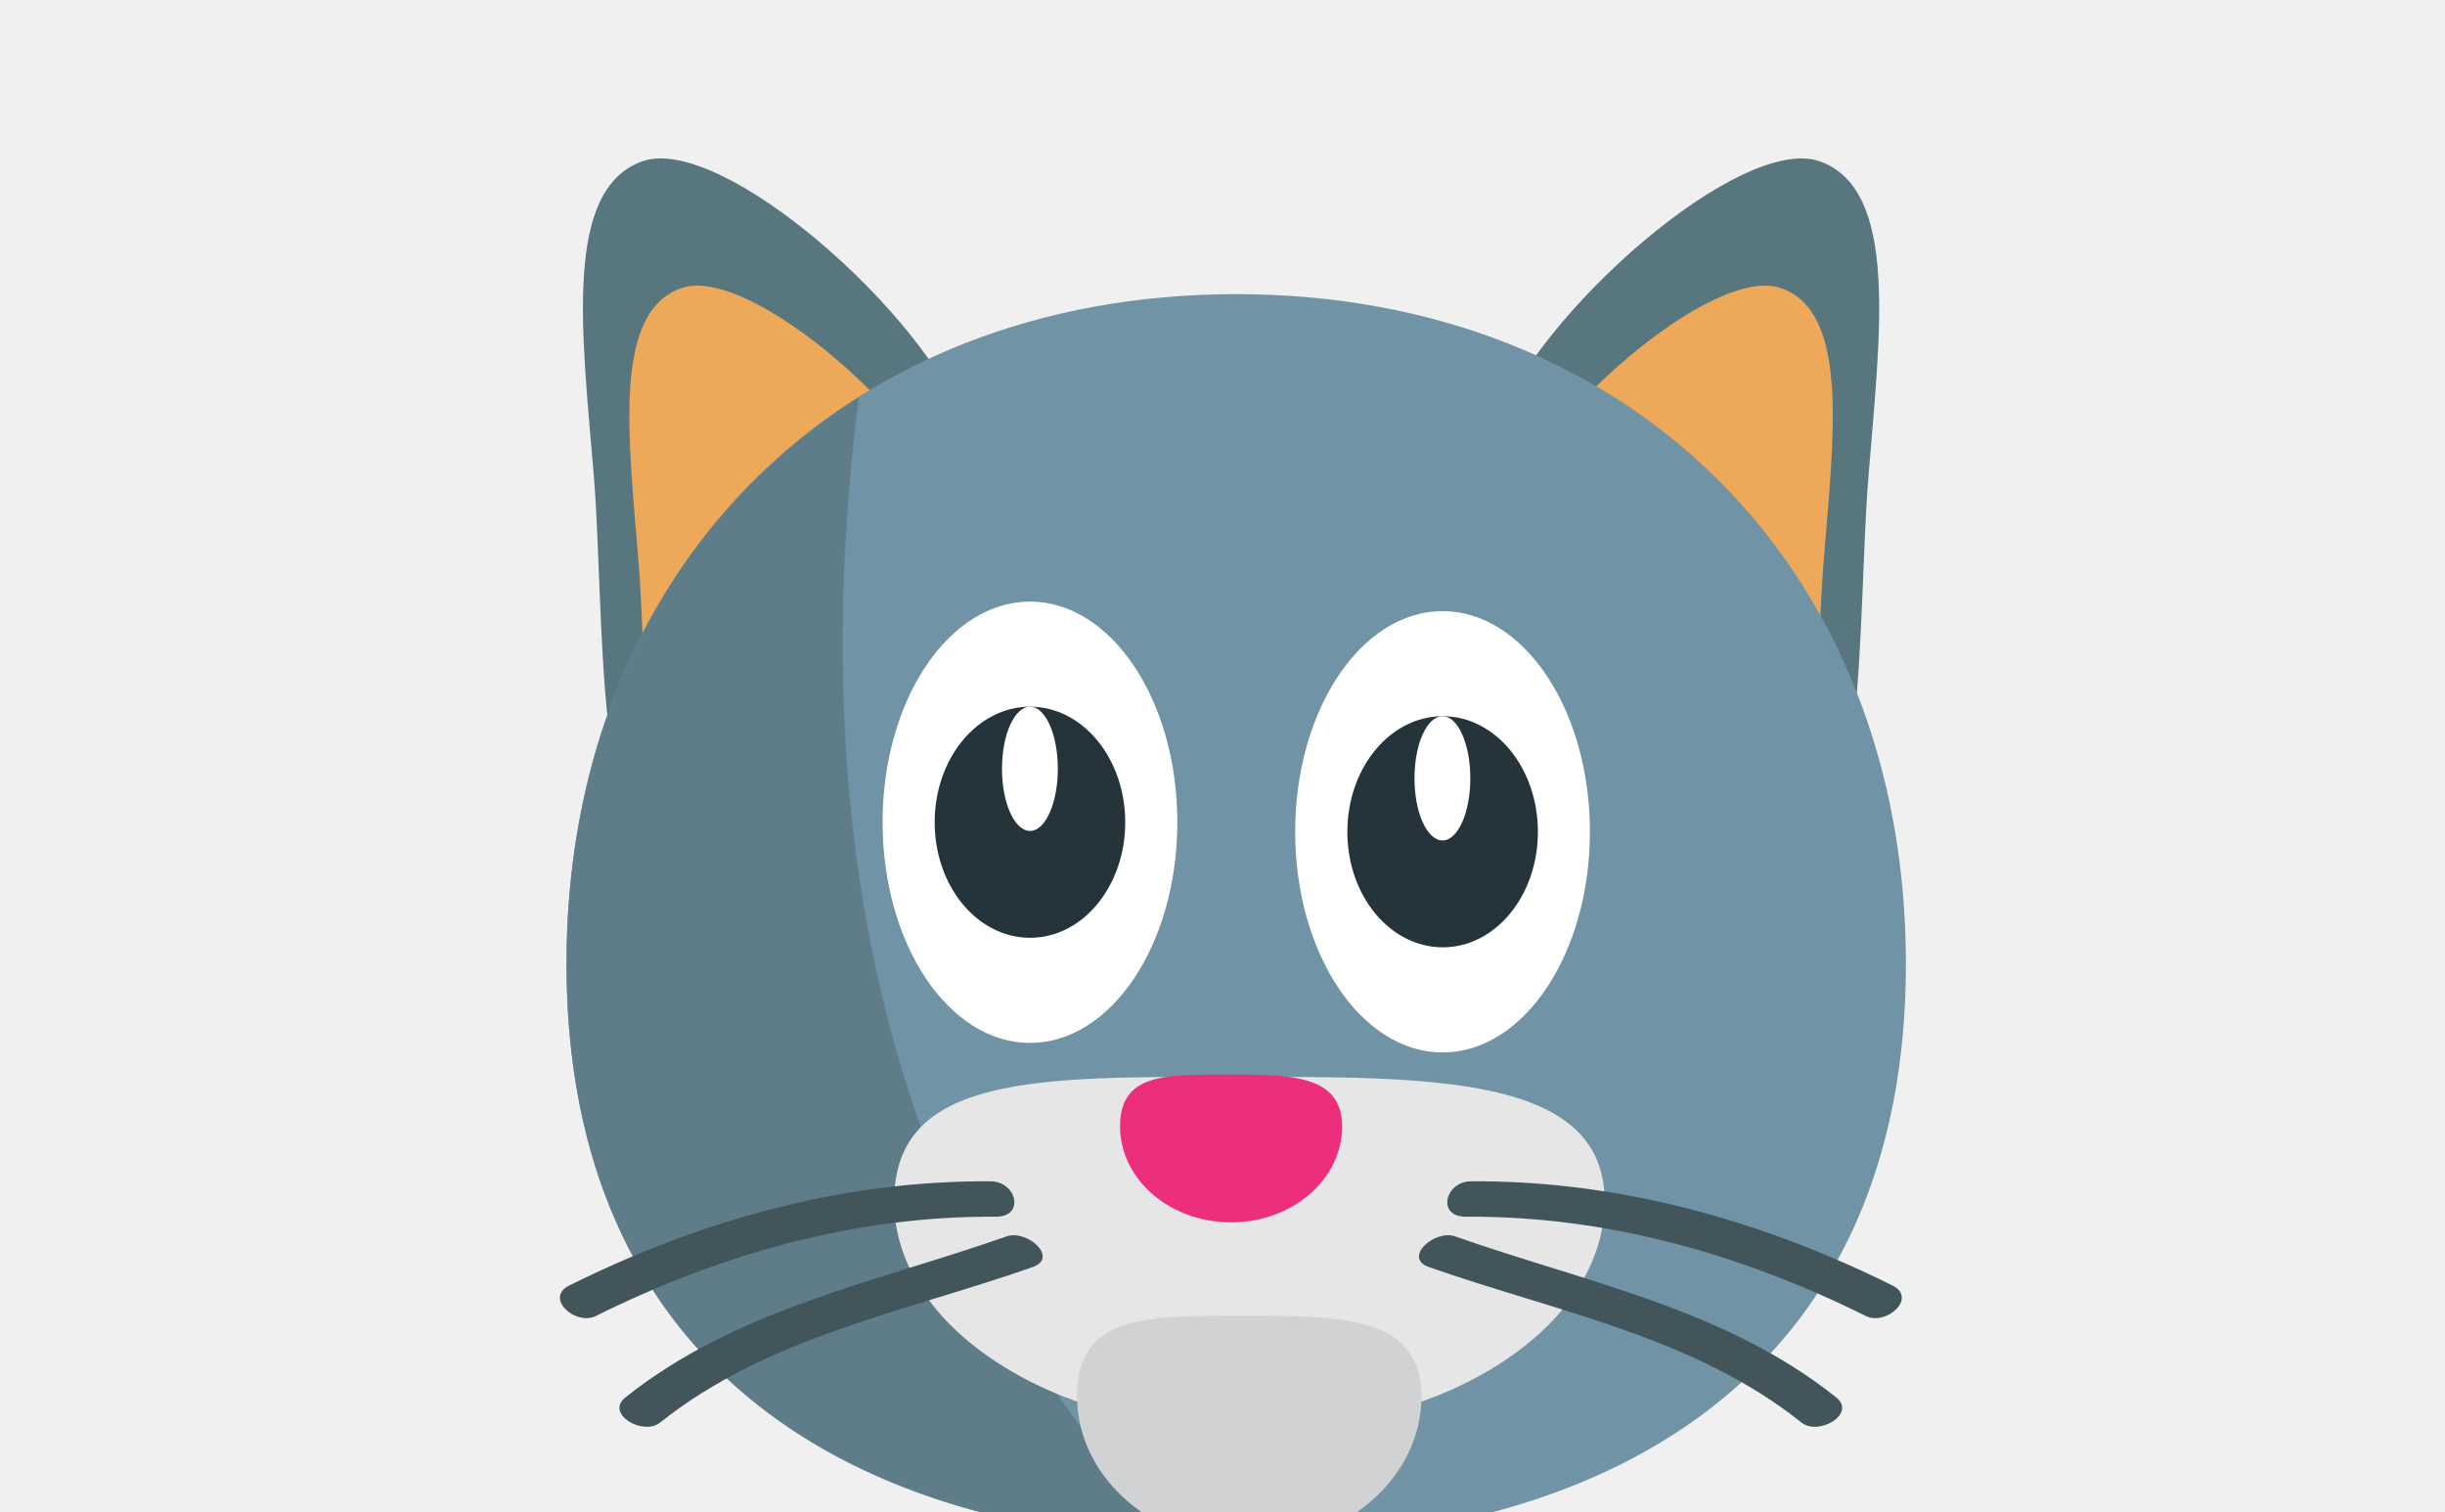
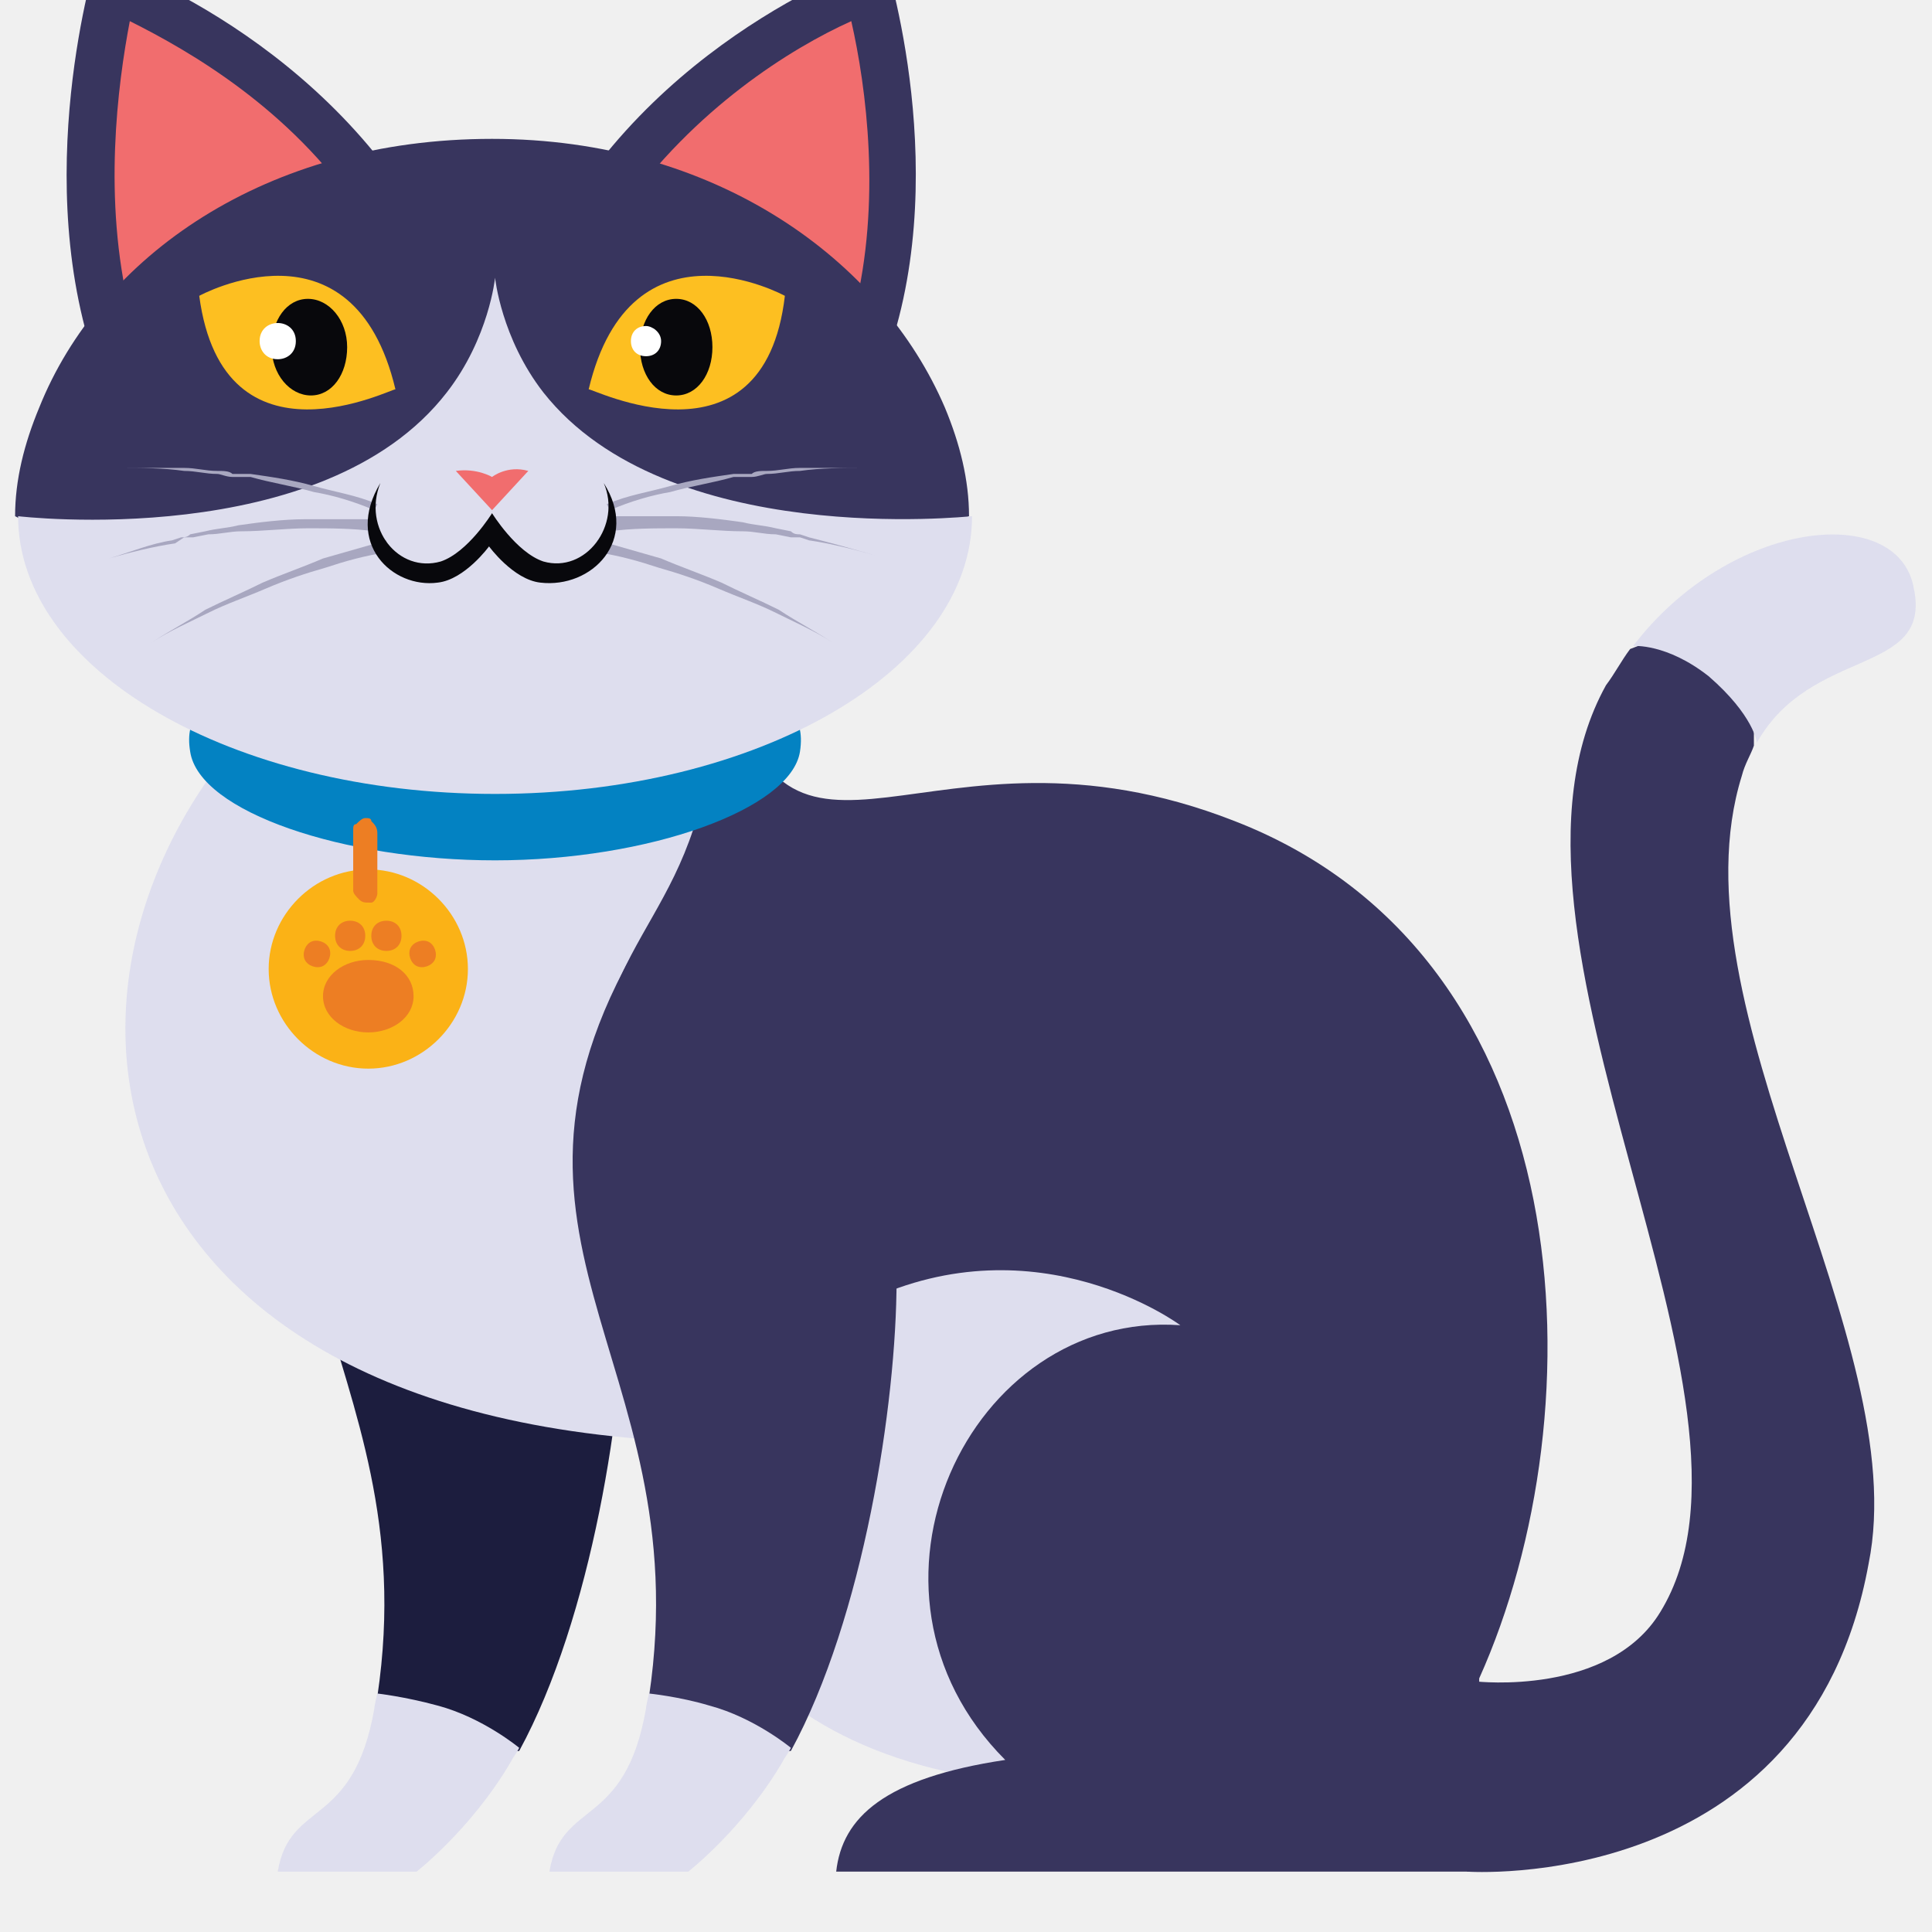
- <svg xmlns="http://www.w3.org/2000/svg" width="110" height="68" viewBox="0 0 110 68" fill="none">
-   <path d="M67.31 19.202C65.515 24.267 76.92 36.484 80.481 37.753C84.051 39.028 83.55 27.713 84.06 21.464C84.577 15.02 85.45 8.541 81.875 7.259C78.315 5.998 69.118 14.136 67.31 19.202Z" fill="#58767D" />
-   <path d="M67.498 23.336C65.934 27.722 75.852 38.331 78.94 39.446C82.023 40.543 81.598 30.728 82.043 25.287C82.491 19.697 83.231 14.072 80.147 12.967C77.041 11.863 69.067 18.923 67.498 23.336Z" fill="#EEA85A" />
-   <path d="M43.458 19.202C45.258 24.267 33.852 36.484 30.284 37.753C26.721 39.028 27.217 27.713 26.721 21.464C26.185 15.02 25.327 8.541 28.891 7.259C32.454 5.998 41.659 14.136 43.458 19.202Z" fill="#58767D" />
-   <path d="M43.264 23.336C44.837 27.722 34.933 38.331 31.846 39.446C28.744 40.542 29.172 30.727 28.728 25.287C28.279 19.697 27.54 14.072 30.639 12.967C33.721 11.863 41.719 18.923 43.264 23.336Z" fill="#EEA85A" />
-   <path d="M85.747 43.363C85.747 61.125 73.384 69.423 55.617 69.423C37.848 69.423 25.487 61.124 25.487 43.363C25.487 25.596 37.851 13.233 55.617 13.233C73.381 13.233 85.747 25.598 85.747 43.363Z" fill="#7094A6" />
-   <path d="M38.634 17.872C30.468 23.019 25.487 32.1 25.487 43.363C25.487 60.227 36.643 68.543 52.977 69.345C46.333 62.355 34.937 47.349 38.634 17.875" fill="#5E7D89" />
-   <path d="M71.53 37.421C71.53 42.906 68.558 47.349 64.903 47.349C61.241 47.349 58.269 42.906 58.269 37.421C58.269 31.935 61.241 27.495 64.903 27.495C68.559 27.495 71.53 31.934 71.53 37.421Z" fill="white" />
-   <path d="M69.19 37.425C69.19 40.299 67.276 42.619 64.912 42.619C62.536 42.619 60.617 40.299 60.617 37.425C60.617 34.547 62.536 32.222 64.912 32.222C67.276 32.222 69.19 34.547 69.19 37.425Z" fill="#25333A" />
-   <path d="M66.15 35.014C66.15 36.556 65.59 37.811 64.903 37.811C64.199 37.811 63.637 36.556 63.637 35.014C63.637 33.471 64.199 32.223 64.903 32.223C65.591 32.223 66.15 33.47 66.15 35.014ZM52.968 36.992C52.968 42.476 49.996 46.92 46.342 46.92C42.679 46.92 39.707 42.476 39.707 36.992C39.707 31.505 42.679 27.066 46.342 27.066C49.996 27.066 52.968 31.505 52.968 36.992Z" fill="white" />
-   <path d="M50.624 36.996C50.624 39.871 48.709 42.191 46.345 42.191C43.97 42.191 42.051 39.871 42.051 36.996C42.051 34.118 43.97 31.794 46.345 31.794C48.708 31.794 50.624 34.118 50.624 36.996Z" fill="#25333A" />
-   <path d="M47.592 34.586C47.592 36.128 47.032 37.383 46.344 37.383C45.641 37.383 45.079 36.128 45.079 34.586C45.079 33.043 45.641 31.795 46.344 31.795C47.032 31.795 47.592 33.043 47.592 34.586Z" fill="white" />
-   <path d="M40.229 54.039C40.229 48.338 46.704 48.447 55.516 48.447C64.349 48.447 72.19 48.338 72.19 54.039C72.19 59.736 65.043 64.349 56.204 64.349C47.388 64.349 40.229 59.737 40.229 54.039Z" fill="#E7E6E6" />
-   <path d="M48.457 62.806C48.457 59.128 51.595 59.199 55.874 59.199C60.137 59.199 63.954 59.129 63.954 62.806C63.954 66.506 60.473 69.499 56.206 69.499C51.931 69.499 48.455 66.506 48.455 62.806" fill="#D1D2D3" />
-   <path d="M50.391 50.676C50.391 48.297 52.411 48.345 55.162 48.345C57.927 48.345 60.382 48.297 60.382 50.676C60.382 53.062 58.142 54.992 55.384 54.992C52.628 54.992 50.391 53.062 50.391 50.676Z" fill="#ED2E7C" />
-   <path d="M44.571 53.146C37.923 53.106 31.541 54.888 25.617 57.83C24.473 58.397 25.895 59.657 26.801 59.209C32.449 56.405 38.462 54.702 44.797 54.739C46.129 54.747 45.741 53.153 44.571 53.146ZM45.278 55.626C39.394 57.698 33.123 58.888 28.138 62.869C27.211 63.609 28.929 64.614 29.698 64.001C34.531 60.14 40.748 59.013 46.462 57.004C47.649 56.586 46.208 55.299 45.278 55.626ZM66.18 53.146C72.828 53.106 79.2 54.888 85.135 57.83C86.281 58.397 84.856 59.657 83.951 59.209C78.302 56.405 72.287 54.702 65.954 54.739C64.619 54.747 65.01 53.153 66.18 53.146ZM65.471 55.626C71.355 57.698 77.626 58.888 82.611 62.869C83.538 63.609 81.818 64.614 81.05 64.001C76.216 60.14 70 59.013 64.288 57.004C63.098 56.586 64.541 55.299 65.471 55.626Z" fill="#41555B" />
+ <svg xmlns="http://www.w3.org/2000/svg" width="64" height="64" viewBox="0 0 64 64" fill="none">
+   <g clip-path="url(#clip0_181_10236)">
+     <path d="M20.7 42.4C20.7 35.4 12.8 30.2 12.8 30.2C5.8 40.9 14.2 44.8 12.5 56.2L13.8 58.5L17.2 58C19.6 53.6 20.7 46.5 20.7 42.4Z" fill="#1C1D3E" />
+     <path d="M12.5 56.1C12.5 56.1 12.4 56.5 12.4 56.6C11.7 60.6 9.6 59.6 9.2 62H13.8C13.8 62 15.6 60.6 16.9 58.4C17 58.2 17.1 58.1 17.2 57.9C17.2 57.9 16 56.9 14.5 56.5C13.4 56.2 12.5 56.1 12.5 56.1Z" fill="#DEDEEE" />
+     <path d="M43 37.5C43 37.5 23.8 31.2 23.8 22.1L10.6 21.9C0.3 30 1.2 46.3 21.7 47.7C22 51.6 24.1 59.2 36.4 59.2L43 37.5Z" fill="#DEDEEE" />
+     <path d="M40.9 27.2C30.7 23.2 26 30.8 24.1 22.1L23.7 23C23.4 30.6 19.9 30.3 19.4 37.1L28.7 43.1C34.4 40.4 39.1 43.9 39.1 43.9C32.1 43.4 27.7 52.7 33.3 58.3C29.3 58.9 27.9 60.2 27.7 62H49V55.6C53 46.7 52.5 31.7 40.9 27.2Z" fill="#38355E" />
+     <path d="M25.3 23.3C25.2 23.3 25.1 23.3 25 23.4C22.5 24.5 19.5 25.1 16.4 25.1C13.3 25.1 10.3 24.5 7.8 23.4C7.7 23.4 7.6 23.3 7.5 23.3C6.8 23.3 6.1 23.7 6.3 24.9C6.6 26.9 11.4 28.5 16.4 28.5C21.5 28.5 26.2 26.8 26.5 24.9C26.7 23.6 25.9 23.3 25.3 23.3Z" fill="#0382C2" />
+     <path d="M15.5 32.1C15.5 33.9 14 35.4 12.2 35.4C10.4 35.4 8.9 33.9 8.9 32.1C8.9 30.3 10.4 28.8 12.2 28.8C14 28.8 15.5 30.3 15.5 32.1Z" fill="#FBB216" />
+     <path d="M12.2 29.9C12.1 29.9 12 29.9 11.9 29.8C11.8 29.7 11.7 29.6 11.7 29.5V27.5C11.7 27.4 11.7 27.3 11.8 27.3C11.9 27.2 12 27.1 12.1 27.1C12.2 27.1 12.3 27.1 12.3 27.2C12.4 27.3 12.5 27.4 12.5 27.6V29.6C12.5 29.7 12.4 29.9 12.3 29.9C12.4 29.9 12.3 29.9 12.2 29.9Z" fill="#ED7E23" />
+     <path d="M13.7 33C13.7 33.7 13 34.2 12.2 34.2C11.4 34.2 10.7 33.7 10.7 33C10.7 32.3 11.4 31.8 12.2 31.8C13.1 31.8 13.7 32.3 13.7 33Z" fill="#ED7E23" />
+     <path d="M12.1 31C12.1 31.3 11.9 31.5 11.6 31.5C11.3 31.5 11.1 31.3 11.1 31C11.1 30.7 11.3 30.5 11.6 30.5C11.9 30.5 12.1 30.7 12.1 31Z" fill="#ED7E23" />
+     <path d="M13.3 31C13.3 31.3 13.1 31.5 12.8 31.5C12.5 31.5 12.3 31.3 12.3 31C12.3 30.7 12.5 30.5 12.8 30.5C13.1 30.5 13.3 30.7 13.3 31Z" fill="#ED7E23" />
+     <path d="M14.4 31.8C14.3 32 14 32.1 13.8 32C13.6 31.9 13.5 31.6 13.6 31.4C13.7 31.2 14 31.1 14.2 31.2C14.4 31.3 14.5 31.6 14.4 31.8Z" fill="#ED7E23" />
+     <path d="M10.1 31.8C10.2 32 10.5 32.1 10.7 32C10.9 31.9 11 31.6 10.9 31.4C10.8 31.2 10.5 31.1 10.3 31.2C10.1 31.3 10 31.6 10.1 31.8Z" fill="#ED7E23" />
+     <path d="M3.2 -1.4C3.2 -1.4 10.4 0.9 14.2 7.7L3.3 12.4C0.9 6 3.2 -1.4 3.2 -1.4Z" fill="#38355E" />
+     <path d="M29.3 -1.4C29.3 -1.4 22.1 0.9 18.3 7.7L29.2 12.3C31.7 6 29.3 -1.4 29.3 -1.4Z" fill="#38355E" />
+     <path d="M4.3 0.7C3.9 2.8 3.4 6.6 4.3 10.3L11.9 7C9.6 3.6 6.3 1.7 4.3 0.7Z" fill="#F16D6E" />
+     <path d="M28.2 0.7C26.2 1.6 23 3.6 20.6 7L28.3 10.3C29.2 6.7 28.7 2.9 28.2 0.7Z" fill="#F16D6E" />
+     <path d="M32.1 17.1C32.1 15.9 31.8 14.7 31.3 13.5C29.2 8.6 23.7 4.6 16.3 4.6C8.8 4.6 3.3 8.5 1.3 13.5C0.8 14.7 0.5 15.9 0.5 17.1L16.3 25.2L32.1 17.1Z" fill="#38355E" />
+     <path d="M18 13C16.6 11.2 16.4 9.2 16.4 9.2C16.4 9.2 16.2 11.2 14.8 13C10.7 18.3 0.6 17.1 0.6 17.1C0.6 22.2 7.7 26.3 16.4 26.3C25.1 26.3 32.2 22.2 32.2 17.1C32.1 17.1 22.1 18.2 18 13Z" fill="#DEDEEE" />
+     <path d="M12.4 16.9C11.7 16.6 11 16.4 10.4 16.3C9.7 16.1 9 16 8.3 15.8H8H7.7C7.5 15.8 7.3 15.7 7.2 15.7C6.8 15.7 6.5 15.6 6.1 15.6C5.4 15.5 4.7 15.5 3.9 15.5C4.6 15.5 5.3 15.5 6.1 15.5C6.5 15.5 6.8 15.6 7.2 15.6C7.4 15.6 7.6 15.6 7.7 15.7H8H8.3C9 15.8 9.7 15.9 10.4 16.1C11.1 16.3 11.8 16.4 12.5 16.7L12.4 16.9Z" fill="#A8A7C0" />
+     <path d="M12.4 17.6C11.7 17.5 10.9 17.5 10.2 17.5C9.5 17.5 8.7 17.6 8 17.6C7.6 17.6 7.3 17.7 6.9 17.7L6.4 17.8C6.3 17.8 6.2 17.8 6.1 17.8L5.8 18C5.1 18.1 4.3 18.3 3.6 18.5C4.3 18.3 5 18 5.7 17.9L6 17.8C6.1 17.8 6.2 17.8 6.3 17.7L6.8 17.6C7.2 17.5 7.5 17.5 7.9 17.4C8.6 17.3 9.4 17.2 10.1 17.2C10.8 17.2 11.6 17.2 12.3 17.2L12.4 17.6Z" fill="#A8A7C0" />
+     <path d="M12.8 18.3C12.1 18.4 11.4 18.6 10.8 18.8C10.1 19 9.5 19.2 8.8 19.5C8.1 19.8 7.5 20 6.9 20.3C6.3 20.6 5.6 20.9 5 21.3C5.6 20.9 6.2 20.6 6.8 20.2C7.4 19.9 8.1 19.6 8.7 19.3C9.4 19 10 18.8 10.7 18.5C11.4 18.3 12.1 18.1 12.8 17.9V18.3Z" fill="#A8A7C0" />
+     <path d="M20.2 16.9C20.9 16.6 21.6 16.4 22.2 16.3C22.9 16.1 23.6 16 24.3 15.8H24.6H24.9C25.1 15.8 25.3 15.7 25.4 15.7C25.8 15.7 26.1 15.6 26.5 15.6C27.2 15.5 27.9 15.5 28.7 15.5C28 15.5 27.3 15.5 26.5 15.5C26.1 15.5 25.8 15.6 25.4 15.6C25.2 15.6 25 15.6 24.9 15.7H24.6H24.3C23.6 15.8 22.9 15.9 22.2 16.1C21.5 16.3 20.8 16.4 20.1 16.7L20.2 16.9Z" fill="#A8A7C0" />
+     <path d="M20.2 17.6C20.9 17.5 21.7 17.5 22.4 17.5C23.1 17.5 23.9 17.6 24.6 17.6C25 17.6 25.3 17.7 25.7 17.7L26.2 17.8C26.3 17.8 26.4 17.8 26.5 17.8L26.8 17.9C27.5 18 28.3 18.2 29 18.4C28.3 18.2 27.6 18 26.8 17.8L26.5 17.7C26.4 17.7 26.3 17.7 26.2 17.6L25.7 17.5C25.3 17.4 25 17.4 24.6 17.3C23.9 17.2 23.1 17.1 22.4 17.1C21.7 17.1 20.9 17.1 20.2 17.1V17.6Z" fill="#A8A7C0" />
+     <path d="M19.8 18.3C20.5 18.4 21.2 18.6 21.8 18.8C22.5 19 23.1 19.2 23.8 19.5C24.5 19.8 25.1 20 25.7 20.3C26.3 20.6 27 20.9 27.6 21.3C27 20.9 26.4 20.6 25.8 20.2C25.2 19.9 24.5 19.6 23.9 19.3C23.2 19 22.6 18.8 21.9 18.5C21.2 18.3 20.5 18.1 19.8 17.9V18.3Z" fill="#A8A7C0" />
+     <path d="M17.5 15.6C16.8 15.4 16.3 15.8 16.3 15.8C16.3 15.8 15.8 15.5 15.1 15.6L16.3 16.9L17.5 15.6Z" fill="#F16D6E" />
+     <path d="M6.6 9.8C6.6 9.8 11.7 7 13.1 12.9C13.1 12.8 7.4 15.8 6.6 9.8Z" fill="#FDBF21" />
+     <path d="M11.5 11.5C11.5 12.4 11 13.1 10.3 13.1C9.6 13.1 9 12.4 9 11.5C9 10.6 9.5 9.9 10.2 9.9C10.9 9.9 11.5 10.6 11.5 11.5Z" fill="#08080C" />
+     <path d="M9.8 11.3C9.8 11.7 9.5 11.9 9.2 11.9C8.8 11.9 8.6 11.6 8.6 11.3C8.6 10.9 8.9 10.7 9.2 10.7C9.5 10.7 9.8 10.9 9.8 11.3Z" fill="white" />
+     <path d="M26 9.8C26 9.8 20.9 7 19.5 12.9C19.5 12.8 25.3 15.8 26 9.8Z" fill="#FDBF21" />
+     <path d="M21.2 11.5C21.2 12.4 21.7 13.1 22.4 13.1C23.1 13.1 23.6 12.4 23.6 11.5C23.6 10.6 23.1 9.9 22.4 9.9C21.7 9.9 21.2 10.6 21.2 11.5Z" fill="#08080C" />
+     <path d="M21.9 11.3C21.9 11.6 21.7 11.8 21.4 11.8C21.1 11.8 20.9 11.6 20.9 11.3C20.9 11 21.1 10.8 21.4 10.8C21.6 10.8 21.9 11 21.9 11.3Z" fill="white" />
+     <path d="M20 16C20.6 17.4 19.4 19 18 18.6C17.1 18.3 16.3 17 16.3 17C16.3 17 15.5 18.3 14.6 18.6C13.2 19 12 17.5 12.6 16C11.4 18 13 19.5 14.5 19.3C15.4 19.2 16.2 18.1 16.2 18.1C16.2 18.1 17 19.2 17.9 19.3C19.6 19.5 21.2 17.9 20 16Z" fill="#08080C" />
+     <path d="M57.7 25.7C57.8 25.3 58 25 58.1 24.7V19.9L54 21.5C53.7 21.9 53.5 22.3 53.2 22.7C48.6 31 59.3 46.4 55 53.4C53.3 56.2 48.9 55.7 48.9 55.7L45.1 56.6L48.6 62C48.6 62 59.9 62.8 61.9 51.8C63.4 44.4 55.3 33.4 57.7 25.7Z" fill="#38355E" />
+     <path d="M63.4 19.5C62.9 16.6 57.3 17.2 54.1 21.4C54.1 21.4 55.2 21.3 56.6 22.4C58.1 23.7 58.2 24.6 58.2 24.6C60 21.4 64 22.4 63.4 19.5Z" fill="#DEDEEE" />
+     <path d="M29.7 42.4C29.7 35.4 21.8 30.2 21.8 30.2C14.8 40.9 23.2 44.8 21.5 56.2L22.8 58.5L26.2 58C28.6 53.6 29.7 46.5 29.7 42.4Z" fill="#38355E" />
+     <path d="M21.5 56.1C21.5 56.1 21.4 56.5 21.4 56.6C20.7 60.6 18.6 59.6 18.2 62H22.8C22.8 62 24.6 60.6 25.9 58.4C26 58.2 26.1 58.1 26.2 57.9C26.2 57.9 25 56.9 23.5 56.5C22.5 56.2 21.5 56.1 21.5 56.1Z" fill="#DEDEEE" />
+   </g>
+   <defs>
+     <clipPath id="clip0_181_10236">
+       <rect width="64" height="64" fill="white" />
+     </clipPath>
+   </defs>
</svg>
